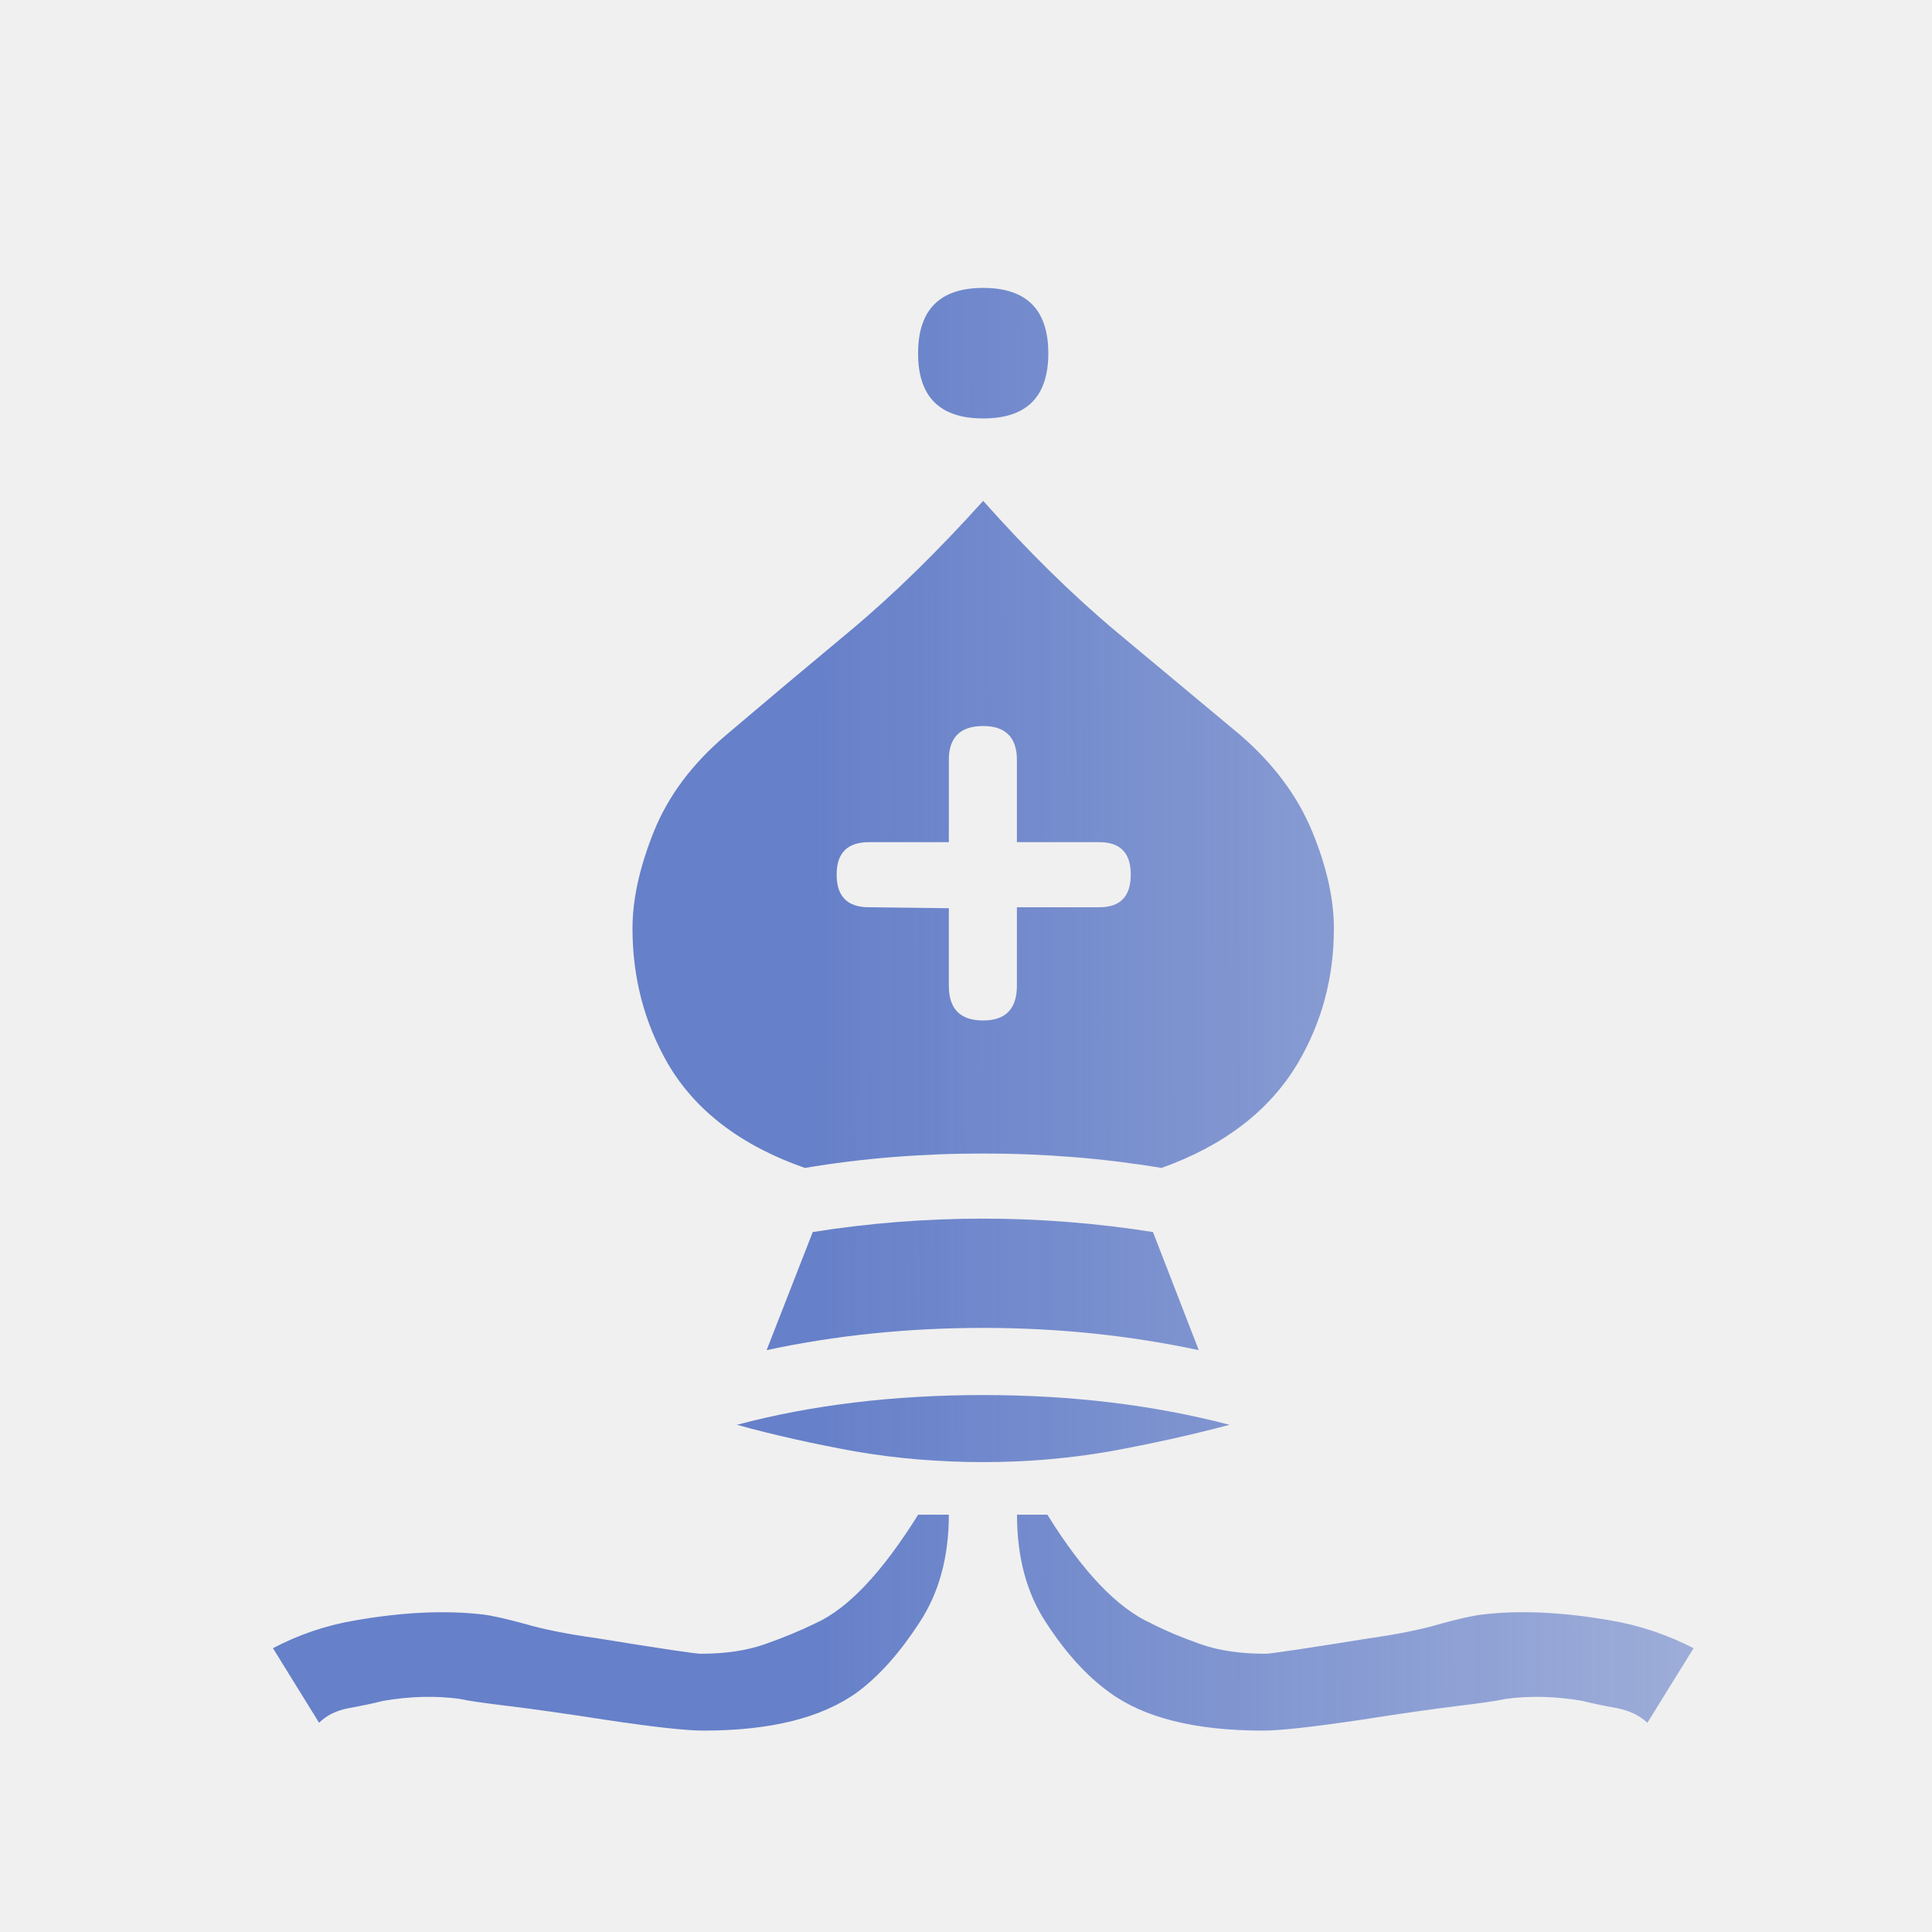
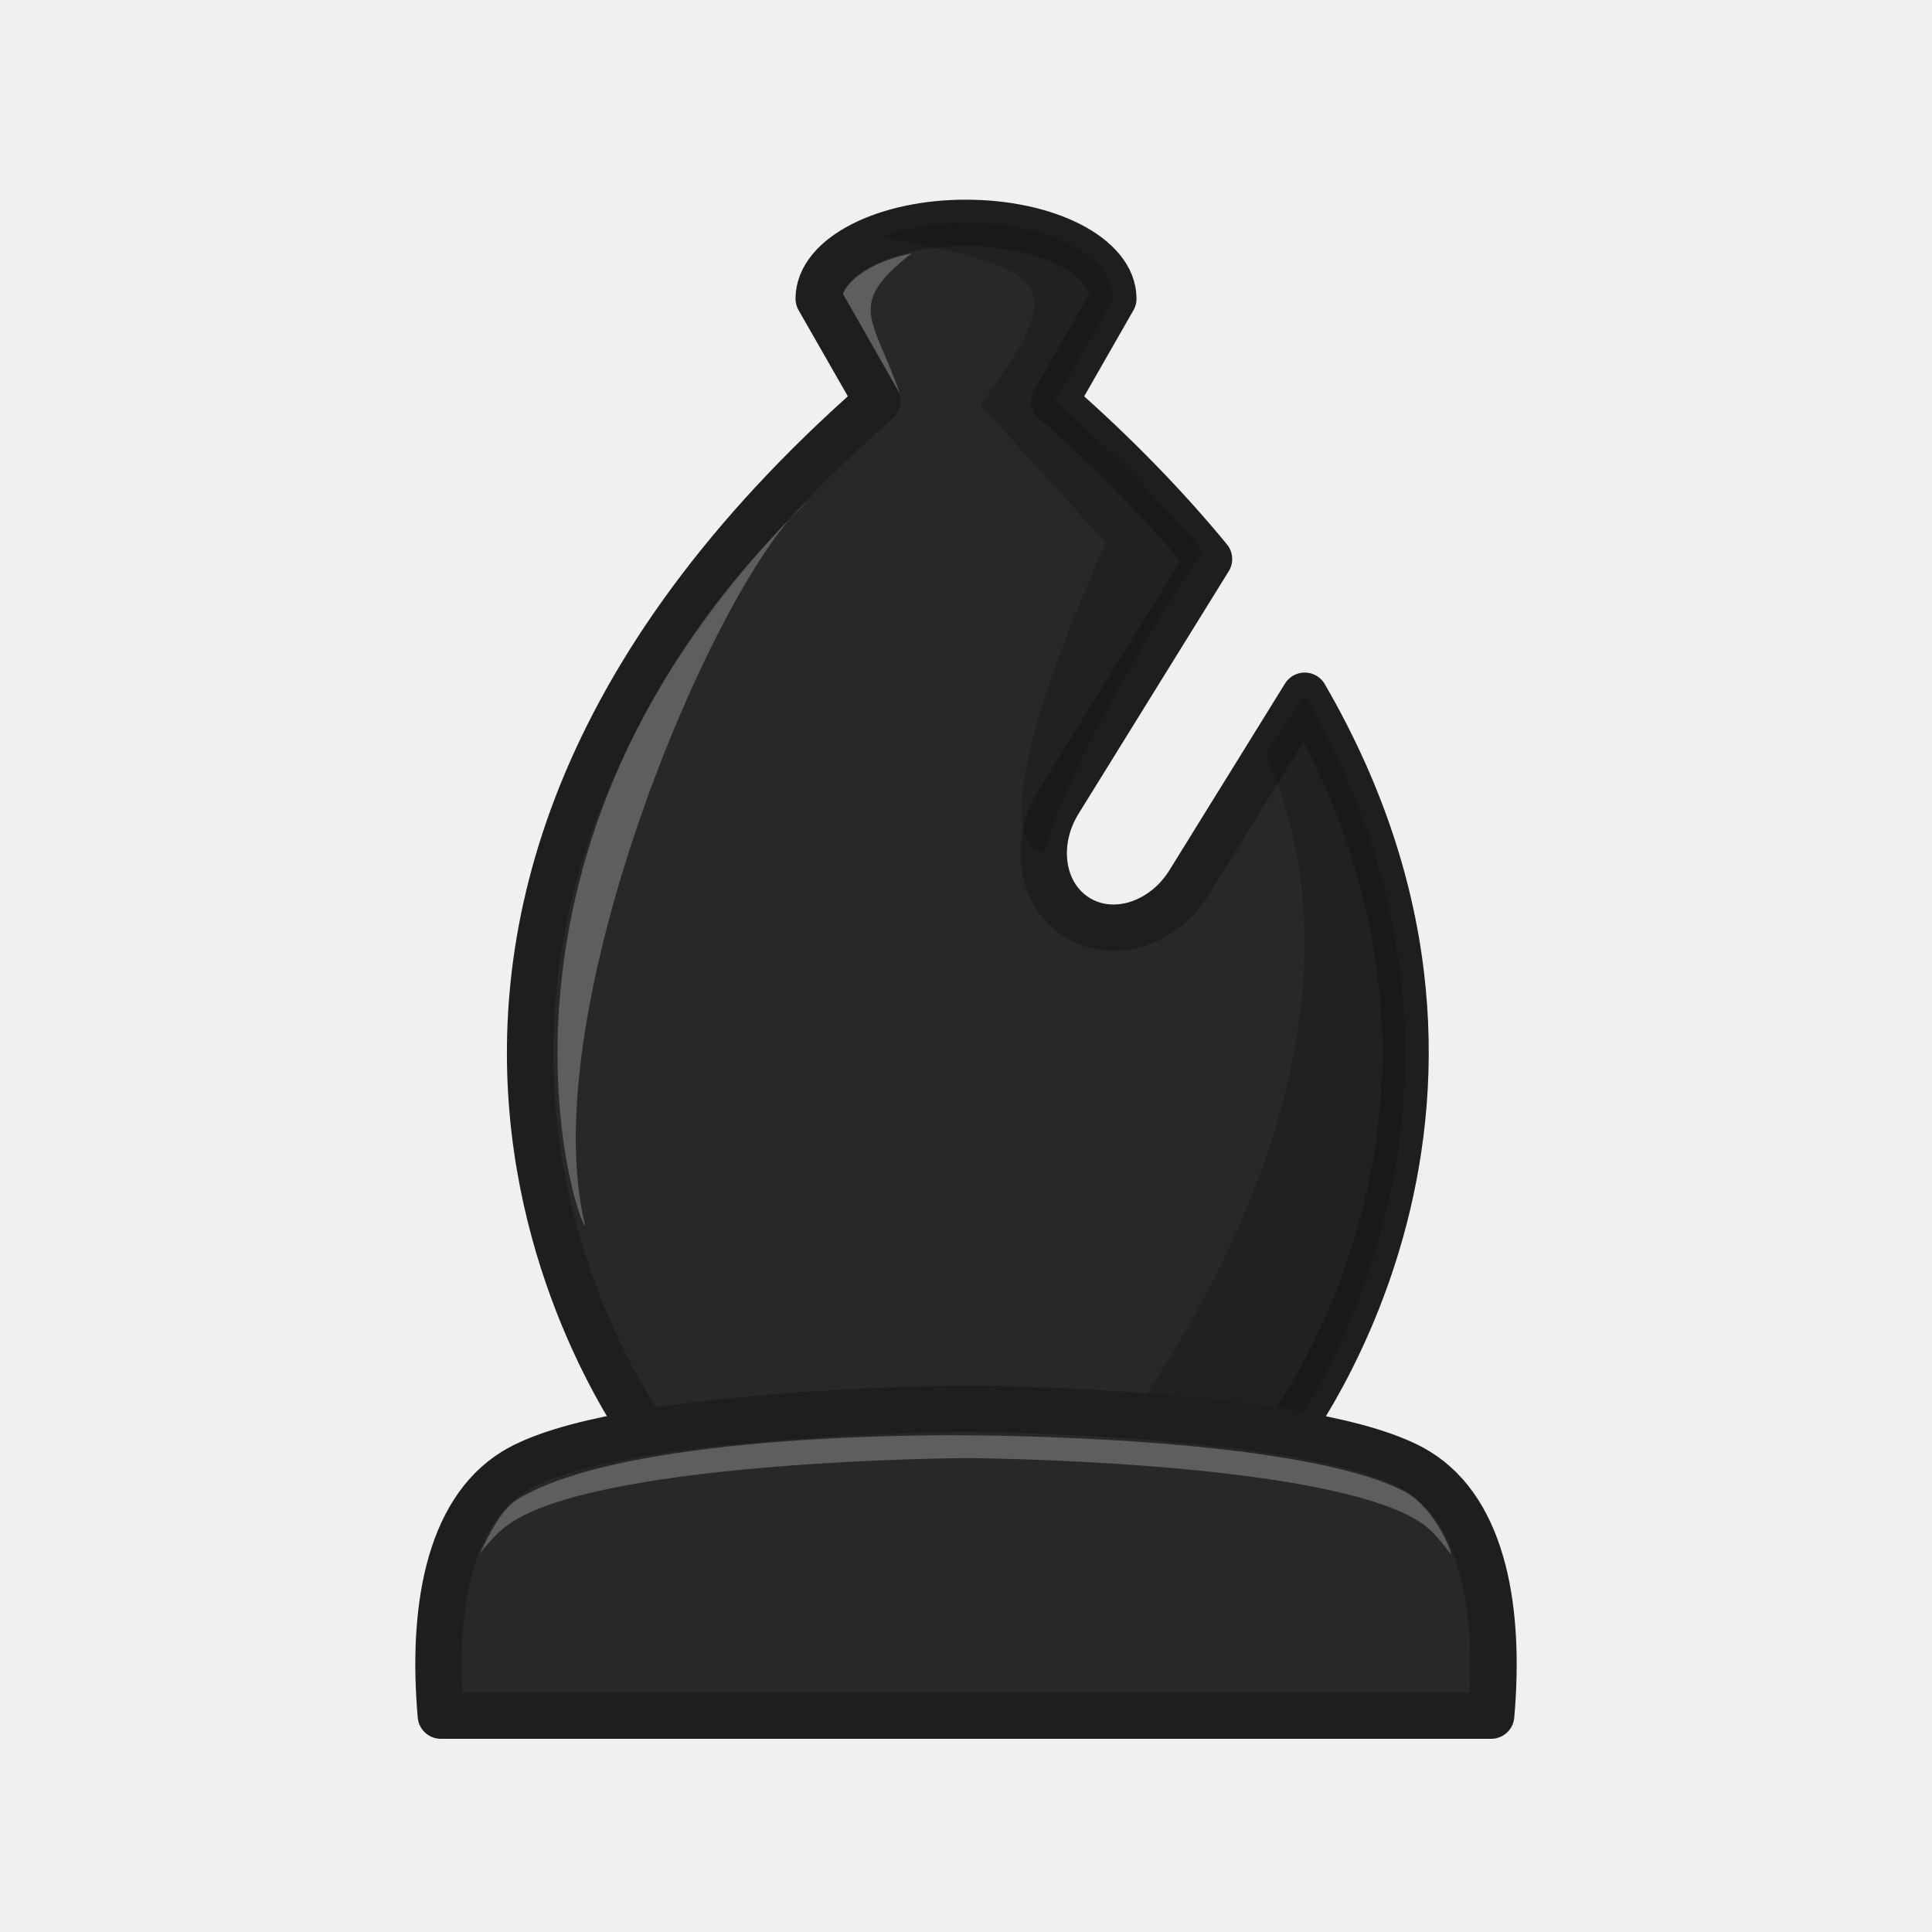
- <svg xmlns="http://www.w3.org/2000/svg" width="177.17" height="177.17" shape-rendering="geometricPrecision" image-rendering="optimizeQuality" fill-rule="evenodd" clip-rule="evenodd" viewBox="0 0 50 50">
-   <defs>
-     <linearGradient id="0" x1="21.13" y1="37.592" x2="77.64" y2="37.469" gradientUnits="userSpaceOnUse">
-       <stop stop-color="#6680C9" />
-       <stop offset="1" stop-color="#6680C9" stop-opacity="0" />
-     </linearGradient>
-   </defs>
-   <path fill="url(#0)" d="m26.32 39.2c0 1.092.245 2.024.753 2.794.5.77 1.041 1.372 1.626 1.795.906.669 2.235.999 3.988.999.432 0 1.279-.093 2.532-.279 1.025-.161 1.854-.279 2.481-.356.627-.076 1.05-.135 1.27-.186.627-.085 1.287-.068 1.981.051.262.068.559.127.88.186.322.059.593.186.804.381l1.194-1.93c-.677-.347-1.397-.593-2.159-.72-1.253-.22-2.354-.263-3.302-.152-.279.034-.643.118-1.101.245-.457.136-1.067.263-1.846.373-1.676.271-2.557.398-2.659.398-.644 0-1.202-.076-1.685-.246-.483-.169-.906-.347-1.287-.542-.881-.398-1.77-1.338-2.684-2.811h-.787m-1.761 0h-.796c-.931 1.49-1.812 2.43-2.659 2.811-.398.195-.83.373-1.312.542-.483.169-1.033.246-1.66.246-.119 0-.999-.127-2.659-.398-.787-.11-1.422-.237-1.88-.373-.466-.127-.83-.212-1.092-.245-.948-.11-2.04-.068-3.302.152-.762.127-1.473.373-2.134.72l1.194 1.93c.195-.195.457-.322.779-.381.322-.059.618-.118.88-.186.694-.119 1.355-.136 1.981-.051.22.051.643.11 1.27.186.627.076 1.465.195 2.506.356 1.236.186 2.083.279 2.532.279 1.736 0 3.065-.33 3.988-.999.567-.423 1.101-1.025 1.6-1.795.508-.77.762-1.702.762-2.794m.889-9.347c1.6 0 3.141.127 4.614.373 1.617-.576 2.794-1.482 3.522-2.701.627-1.058.94-2.227.94-3.497 0-.762-.186-1.6-.567-2.523-.381-.914-.999-1.744-1.863-2.489-.974-.813-2.04-1.702-3.2-2.667-1.151-.965-2.303-2.1-3.446-3.387-1.16 1.287-2.311 2.422-3.471 3.387-1.16.965-2.218 1.854-3.175 2.667-.881.745-1.499 1.575-1.871 2.489-.372.923-.559 1.761-.559 2.523 0 1.27.305 2.438.914 3.497.711 1.219 1.897 2.125 3.548 2.701 1.456-.246 2.997-.373 4.614-.373m0 4.513c1.939 0 3.793.195 5.579.576l-1.185-3.057c-1.456-.229-2.921-.347-4.394-.347-1.507 0-2.98.119-4.411.347l-1.194 3.057c1.77-.381 3.641-.576 5.605-.576m0-23.537c1.126 0 1.685-.559 1.685-1.685 0-1.126-.559-1.693-1.685-1.693-1.126 0-1.685.567-1.685 1.693 0 1.126.559 1.685 1.685 1.685m0 27.01c1.126 0 2.218-.093 3.285-.279 1.067-.195 2.1-.423 3.09-.686-1.939-.508-4.064-.77-6.375-.77-2.345 0-4.47.263-6.375.77.957.263 1.973.491 3.048.686 1.075.186 2.184.279 3.327.279m-.889-14.334l-2.066-.025c-.559 0-.838-.279-.838-.847 0-.559.279-.838.838-.838h2.066v-2.134c0-.576.296-.872.889-.872.576 0 .872.296.872.872v2.134h2.134c.542 0 .813.279.813.838 0 .567-.271.847-.813.847h-2.134v2.032c0 .601-.296.898-.872.898-.593 0-.889-.296-.889-.898v-2.01" />
+ <svg xmlns="http://www.w3.org/2000/svg" width="50mm" height="50mm" clip-rule="evenodd" fill-rule="evenodd" image-rendering="optimizeQuality" shape-rendering="geometricPrecision" text-rendering="geometricPrecision" version="1.1" viewBox="0 0 50 50">
+   <path d="m25 5.767c-2.106 0-3.812 0.879-3.812 1.963l1.517 2.651c-16.049 14.089-5.707 27.135-5.707 27.135h16.006s7.05-8.671 0.762-19.51l-2.989 4.828c-0.671 1.083-1.963 1.49-2.898 0.911-0.935-0.579-1.147-1.917-0.477-3l3.887-6.277c-1.107-1.345-2.425-2.71-3.993-4.086l1.517-2.651c0-1.085-1.707-1.963-3.812-1.963z" style="fill:#282729;stroke-linejoin:round;stroke-width:1.2;stroke:#1e1e1e" />
+   <path d="m25 5.767c-0.816 0-1.571 0.134-2.191 0.358 4.339 0.847 4.976 1.119 2.56 4.351l3.246 3.567c-3.656 8.24-1.604 7.992-1.604 7.992s0.696-2.648 4.112-7.769c-1.072-1.28-2.338-2.578-3.827-3.885l1.516-2.65c1e-4 -1.085-1.707-1.963-3.812-1.963zm8.765 12.238-1.009 1.513c3.736 8.413-4.135 17.997-4.135 17.997h4.381c0.158 0.034 6.958-8.844 0.762-19.51z" style="fill:#000000;opacity:.18" />
+   <path d="m15.145 31.721c-0.219-0.031-3.423-9.786 5.754-18.751-2.302 1.895-7.135 13.163-5.754 18.751z" style="fill:#ffffff;opacity:.25" />
+   <path d="m23.292 10.196-1.477-2.594s0.242-0.722 1.781-1.047c-1.727 1.35-0.988 1.662-0.304 3.642z" style="fill:#ffffff;opacity:.25" />
+   <path d="m25 36.457s-9.131 0.048-11.691 1.619c-1.727 1.06-2.135 3.651-1.9 6.324h27.182c0.235-2.672-0.173-5.264-1.9-6.324-2.56-1.571-11.691-1.619-11.691-1.619z" style="clip-rule:evenodd;fill-rule:evenodd;fill:#282729;image-rendering:optimizeQuality;shape-rendering:geometricPrecision;stroke-linejoin:round;stroke-width:1.2;stroke:#1e1e1e" />
+   <path d="m25 37.147s-8.712-0.137-11.624 1.666c-0.37 0.229-0.699 0.839-0.954 1.39 0.261-0.331 0.502-0.613 0.887-0.849 2.56-1.571 11.691-1.619 11.691-1.619s9.132 0.048 11.692 1.619c0.391 0.24 0.592 0.532 0.856 0.87 0.026-0.076-0.408-1.158-1.144-1.596-2.755-1.492-11.403-1.481-11.403-1.481z" style="clip-rule:evenodd;fill-rule:evenodd;fill:#ffffff;image-rendering:optimizeQuality;opacity:.25;shape-rendering:geometricPrecision" />
</svg>
